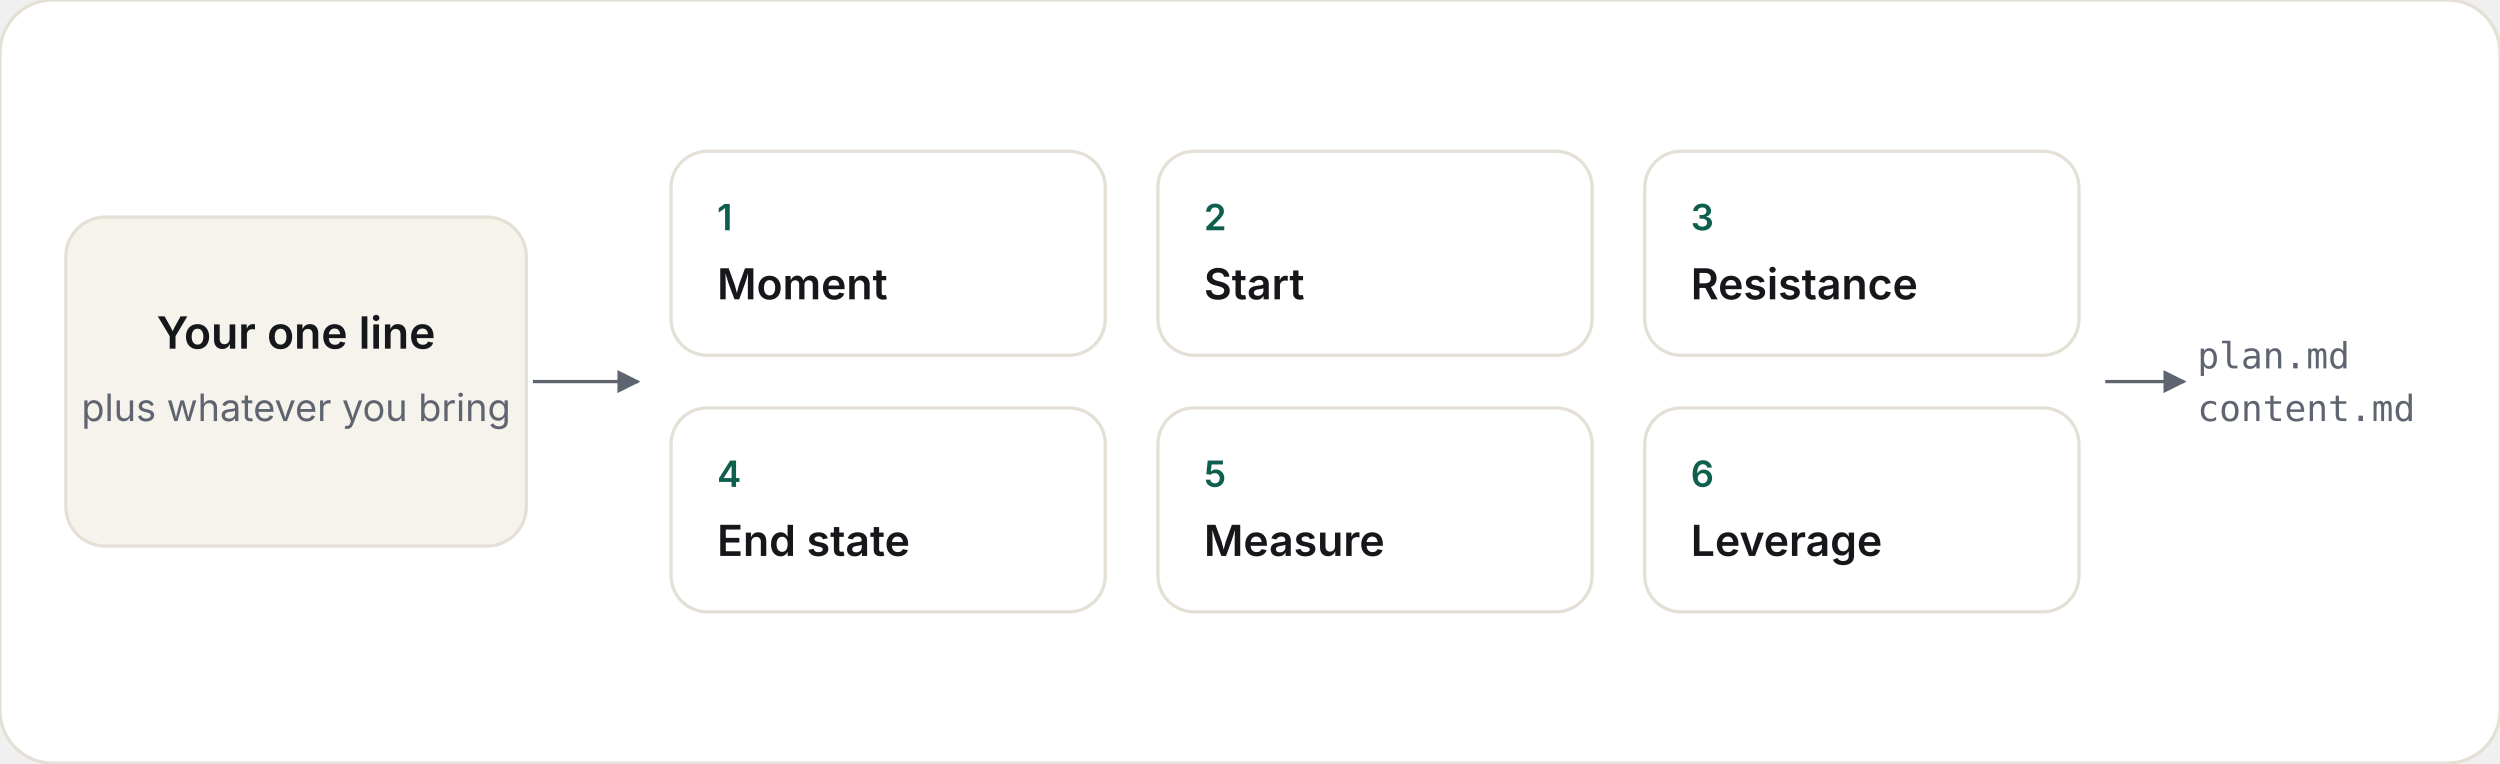
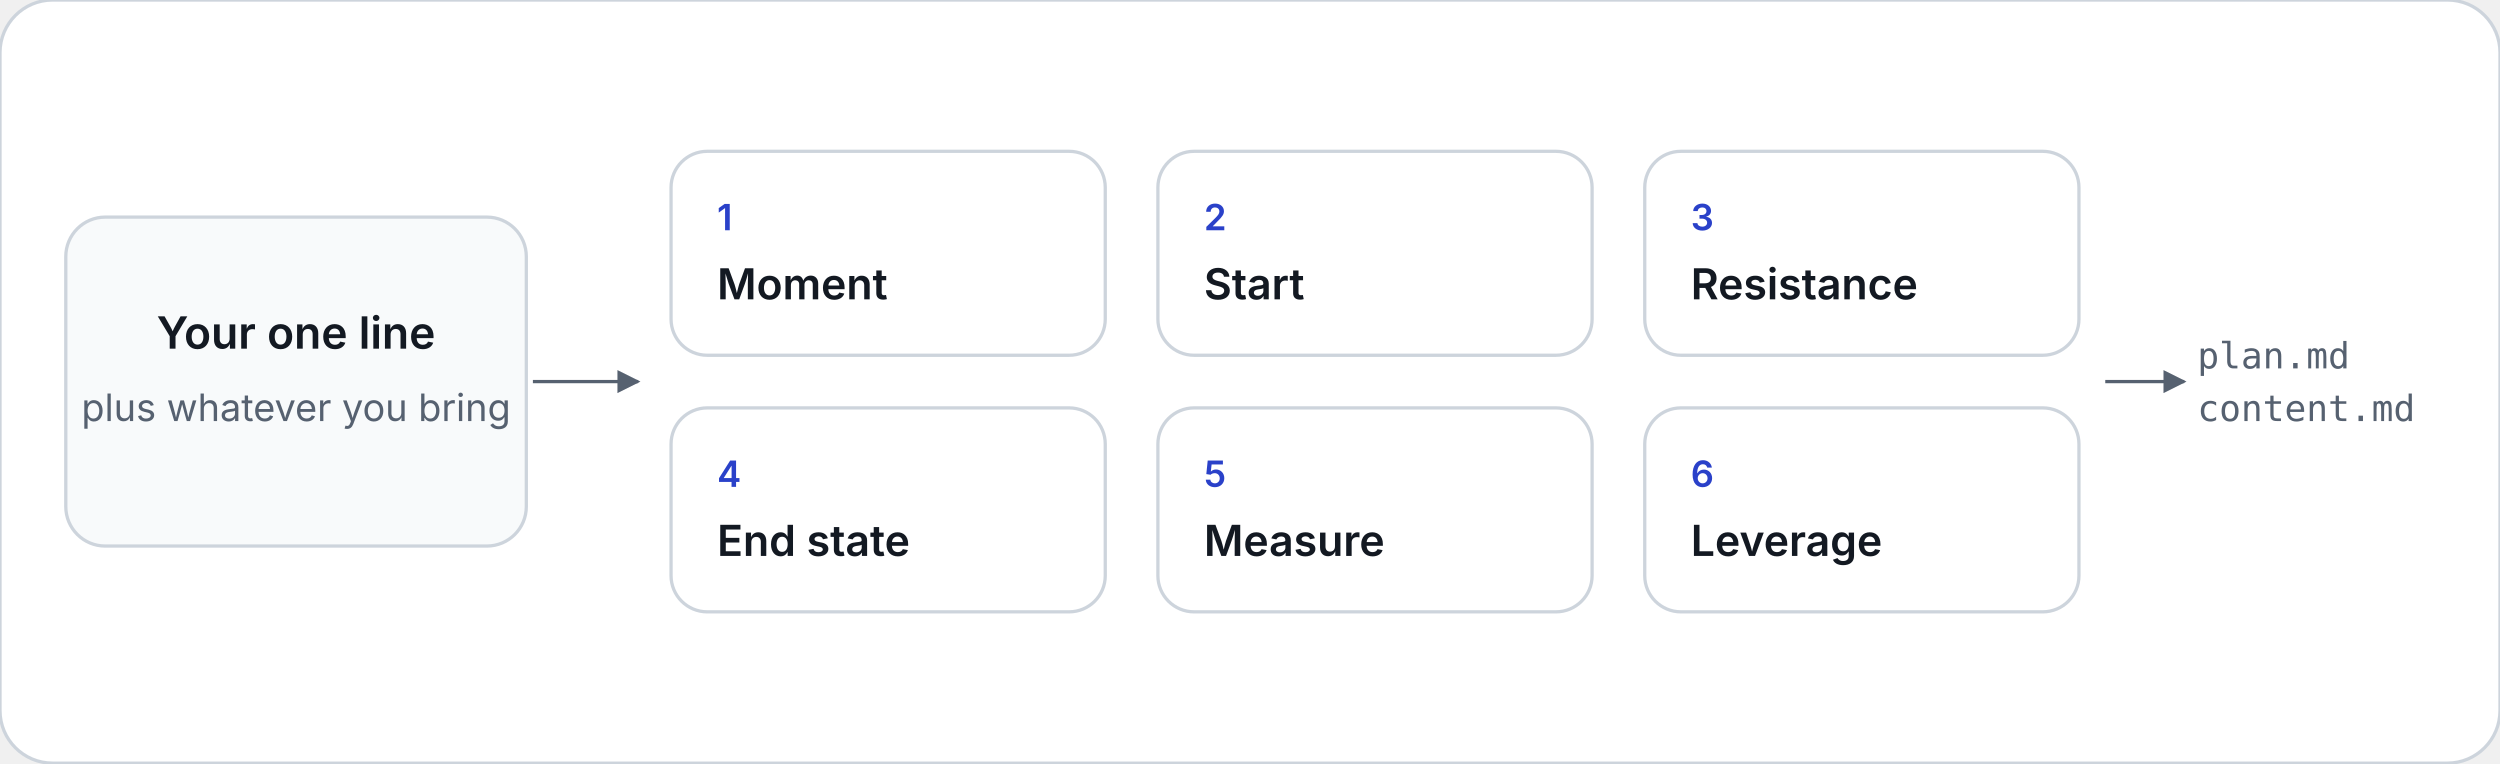
<svg xmlns="http://www.w3.org/2000/svg" viewBox="0 0 760 232" width="760" height="232">
  <defs>
    <marker id="a" viewBox="0 0 10 10" refX="9" refY="5" markerWidth="7" markerHeight="7" orient="auto-start-reverse">
-       <path d="M0 0 L10 5 L0 10 z" fill="#5f6570" />
+       <path d="M0 0 L10 5 L0 10 z" fill="#566170" />
    </marker>
    <marker id="ag" viewBox="0 0 10 10" refX="9" refY="5" markerWidth="7" markerHeight="7" orient="auto-start-reverse">
-       <path d="M0 0 L10 5 L0 10 z" fill="#0f5f4e" />
+       <path d="M0 0 L10 5 L0 10 z" fill="#2A41C9" />
    </marker>
  </defs>
-   <rect x="0" y="0" width="760" height="232" rx="16" fill="#ffffff" stroke="#e5e0d6" stroke-width="1" />
-   <rect x="20" y="66" width="140" height="100" rx="12" fill="#f6f3ec" stroke="#e5e0d6" stroke-width="1" />
-   <text x="90" y="106" font-family="-apple-system,BlinkMacSystemFont,Segoe UI,PingFang SC,Microsoft YaHei,sans-serif" font-size="13.5" fill="#15171b" text-anchor="middle" font-weight="600">Your one line</text>
-   <text x="90" y="128" font-family="-apple-system,BlinkMacSystemFont,Segoe UI,PingFang SC,Microsoft YaHei,sans-serif" font-size="11.5" fill="#5f6570" text-anchor="middle" font-weight="400">plus whatever you bring</text>
-   <line x1="162" y1="116" x2="194" y2="116" stroke="#5f6570" stroke-width="1" marker-end="url(#a)" />
-   <rect x="204" y="46" width="132" height="62" rx="11" fill="#ffffff" stroke="#e5e0d6" stroke-width="1" />
-   <text x="218" y="70" font-family="-apple-system,BlinkMacSystemFont,Segoe UI,PingFang SC,Microsoft YaHei,sans-serif" font-size="11" fill="#0f5f4e" text-anchor="start" font-weight="600">1</text>
-   <text x="218" y="91" font-family="-apple-system,BlinkMacSystemFont,Segoe UI,PingFang SC,Microsoft YaHei,sans-serif" font-size="13" fill="#15171b" text-anchor="start" font-weight="600">Moment</text>
-   <rect x="352" y="46" width="132" height="62" rx="11" fill="#ffffff" stroke="#e5e0d6" stroke-width="1" />
-   <text x="366" y="70" font-family="-apple-system,BlinkMacSystemFont,Segoe UI,PingFang SC,Microsoft YaHei,sans-serif" font-size="11" fill="#0f5f4e" text-anchor="start" font-weight="600">2</text>
-   <text x="366" y="91" font-family="-apple-system,BlinkMacSystemFont,Segoe UI,PingFang SC,Microsoft YaHei,sans-serif" font-size="13" fill="#15171b" text-anchor="start" font-weight="600">Start</text>
-   <rect x="500" y="46" width="132" height="62" rx="11" fill="#ffffff" stroke="#e5e0d6" stroke-width="1" />
-   <text x="514" y="70" font-family="-apple-system,BlinkMacSystemFont,Segoe UI,PingFang SC,Microsoft YaHei,sans-serif" font-size="11" fill="#0f5f4e" text-anchor="start" font-weight="600">3</text>
-   <text x="514" y="91" font-family="-apple-system,BlinkMacSystemFont,Segoe UI,PingFang SC,Microsoft YaHei,sans-serif" font-size="13" fill="#15171b" text-anchor="start" font-weight="600">Resistance</text>
-   <rect x="204" y="124" width="132" height="62" rx="11" fill="#ffffff" stroke="#e5e0d6" stroke-width="1" />
-   <text x="218" y="148" font-family="-apple-system,BlinkMacSystemFont,Segoe UI,PingFang SC,Microsoft YaHei,sans-serif" font-size="11" fill="#0f5f4e" text-anchor="start" font-weight="600">4</text>
-   <text x="218" y="169" font-family="-apple-system,BlinkMacSystemFont,Segoe UI,PingFang SC,Microsoft YaHei,sans-serif" font-size="13" fill="#15171b" text-anchor="start" font-weight="600">End state</text>
-   <rect x="352" y="124" width="132" height="62" rx="11" fill="#ffffff" stroke="#e5e0d6" stroke-width="1" />
-   <text x="366" y="148" font-family="-apple-system,BlinkMacSystemFont,Segoe UI,PingFang SC,Microsoft YaHei,sans-serif" font-size="11" fill="#0f5f4e" text-anchor="start" font-weight="600">5</text>
-   <text x="366" y="169" font-family="-apple-system,BlinkMacSystemFont,Segoe UI,PingFang SC,Microsoft YaHei,sans-serif" font-size="13" fill="#15171b" text-anchor="start" font-weight="600">Measure</text>
-   <rect x="500" y="124" width="132" height="62" rx="11" fill="#ffffff" stroke="#e5e0d6" stroke-width="1" />
-   <text x="514" y="148" font-family="-apple-system,BlinkMacSystemFont,Segoe UI,PingFang SC,Microsoft YaHei,sans-serif" font-size="11" fill="#0f5f4e" text-anchor="start" font-weight="600">6</text>
-   <text x="514" y="169" font-family="-apple-system,BlinkMacSystemFont,Segoe UI,PingFang SC,Microsoft YaHei,sans-serif" font-size="13" fill="#15171b" text-anchor="start" font-weight="600">Leverage</text>
-   <line x1="640" y1="116" x2="664" y2="116" stroke="#5f6570" stroke-width="1" marker-end="url(#a)" />
-   <text x="668" y="112" font-family="ui-monospace,SFMono-Regular,Menlo,monospace" font-size="11" fill="#5f6570" text-anchor="start" font-weight="400">plan.md</text>
-   <text x="668" y="128" font-family="ui-monospace,SFMono-Regular,Menlo,monospace" font-size="11" fill="#5f6570" text-anchor="start" font-weight="400">content.md</text>
+   <rect x="0" y="0" width="760" height="232" rx="16" fill="#FFFFFF" stroke="#CDD4DC" stroke-width="1" />
+   <rect x="20" y="66" width="140" height="100" rx="12" fill="#F8FAFB" stroke="#CDD4DC" stroke-width="1" />
+   <text x="90" y="106" font-family="-apple-system,BlinkMacSystemFont,Segoe UI,PingFang SC,Microsoft YaHei,sans-serif" font-size="13.5" fill="#131922" text-anchor="middle" font-weight="600">Your one line</text>
+   <text x="90" y="128" font-family="-apple-system,BlinkMacSystemFont,Segoe UI,PingFang SC,Microsoft YaHei,sans-serif" font-size="11.5" fill="#566170" text-anchor="middle" font-weight="400">plus whatever you bring</text>
+   <line x1="162" y1="116" x2="194" y2="116" stroke="#566170" stroke-width="1" marker-end="url(#a)" />
+   <rect x="204" y="46" width="132" height="62" rx="11" fill="#FFFFFF" stroke="#CDD4DC" stroke-width="1" />
+   <text x="218" y="70" font-family="-apple-system,BlinkMacSystemFont,Segoe UI,PingFang SC,Microsoft YaHei,sans-serif" font-size="11" fill="#2A41C9" text-anchor="start" font-weight="600">1</text>
+   <text x="218" y="91" font-family="-apple-system,BlinkMacSystemFont,Segoe UI,PingFang SC,Microsoft YaHei,sans-serif" font-size="13" fill="#131922" text-anchor="start" font-weight="600">Moment</text>
+   <rect x="352" y="46" width="132" height="62" rx="11" fill="#FFFFFF" stroke="#CDD4DC" stroke-width="1" />
+   <text x="366" y="70" font-family="-apple-system,BlinkMacSystemFont,Segoe UI,PingFang SC,Microsoft YaHei,sans-serif" font-size="11" fill="#2A41C9" text-anchor="start" font-weight="600">2</text>
+   <text x="366" y="91" font-family="-apple-system,BlinkMacSystemFont,Segoe UI,PingFang SC,Microsoft YaHei,sans-serif" font-size="13" fill="#131922" text-anchor="start" font-weight="600">Start</text>
+   <rect x="500" y="46" width="132" height="62" rx="11" fill="#FFFFFF" stroke="#CDD4DC" stroke-width="1" />
+   <text x="514" y="70" font-family="-apple-system,BlinkMacSystemFont,Segoe UI,PingFang SC,Microsoft YaHei,sans-serif" font-size="11" fill="#2A41C9" text-anchor="start" font-weight="600">3</text>
+   <text x="514" y="91" font-family="-apple-system,BlinkMacSystemFont,Segoe UI,PingFang SC,Microsoft YaHei,sans-serif" font-size="13" fill="#131922" text-anchor="start" font-weight="600">Resistance</text>
+   <rect x="204" y="124" width="132" height="62" rx="11" fill="#FFFFFF" stroke="#CDD4DC" stroke-width="1" />
+   <text x="218" y="148" font-family="-apple-system,BlinkMacSystemFont,Segoe UI,PingFang SC,Microsoft YaHei,sans-serif" font-size="11" fill="#2A41C9" text-anchor="start" font-weight="600">4</text>
+   <text x="218" y="169" font-family="-apple-system,BlinkMacSystemFont,Segoe UI,PingFang SC,Microsoft YaHei,sans-serif" font-size="13" fill="#131922" text-anchor="start" font-weight="600">End state</text>
+   <rect x="352" y="124" width="132" height="62" rx="11" fill="#FFFFFF" stroke="#CDD4DC" stroke-width="1" />
+   <text x="366" y="148" font-family="-apple-system,BlinkMacSystemFont,Segoe UI,PingFang SC,Microsoft YaHei,sans-serif" font-size="11" fill="#2A41C9" text-anchor="start" font-weight="600">5</text>
+   <text x="366" y="169" font-family="-apple-system,BlinkMacSystemFont,Segoe UI,PingFang SC,Microsoft YaHei,sans-serif" font-size="13" fill="#131922" text-anchor="start" font-weight="600">Measure</text>
+   <rect x="500" y="124" width="132" height="62" rx="11" fill="#FFFFFF" stroke="#CDD4DC" stroke-width="1" />
+   <text x="514" y="148" font-family="-apple-system,BlinkMacSystemFont,Segoe UI,PingFang SC,Microsoft YaHei,sans-serif" font-size="11" fill="#2A41C9" text-anchor="start" font-weight="600">6</text>
+   <text x="514" y="169" font-family="-apple-system,BlinkMacSystemFont,Segoe UI,PingFang SC,Microsoft YaHei,sans-serif" font-size="13" fill="#131922" text-anchor="start" font-weight="600">Leverage</text>
+   <line x1="640" y1="116" x2="664" y2="116" stroke="#566170" stroke-width="1" marker-end="url(#a)" />
+   <text x="668" y="112" font-family="ui-monospace,SFMono-Regular,Menlo,monospace" font-size="11" fill="#566170" text-anchor="start" font-weight="400">plan.md</text>
+   <text x="668" y="128" font-family="ui-monospace,SFMono-Regular,Menlo,monospace" font-size="11" fill="#566170" text-anchor="start" font-weight="400">content.md</text>
</svg>
